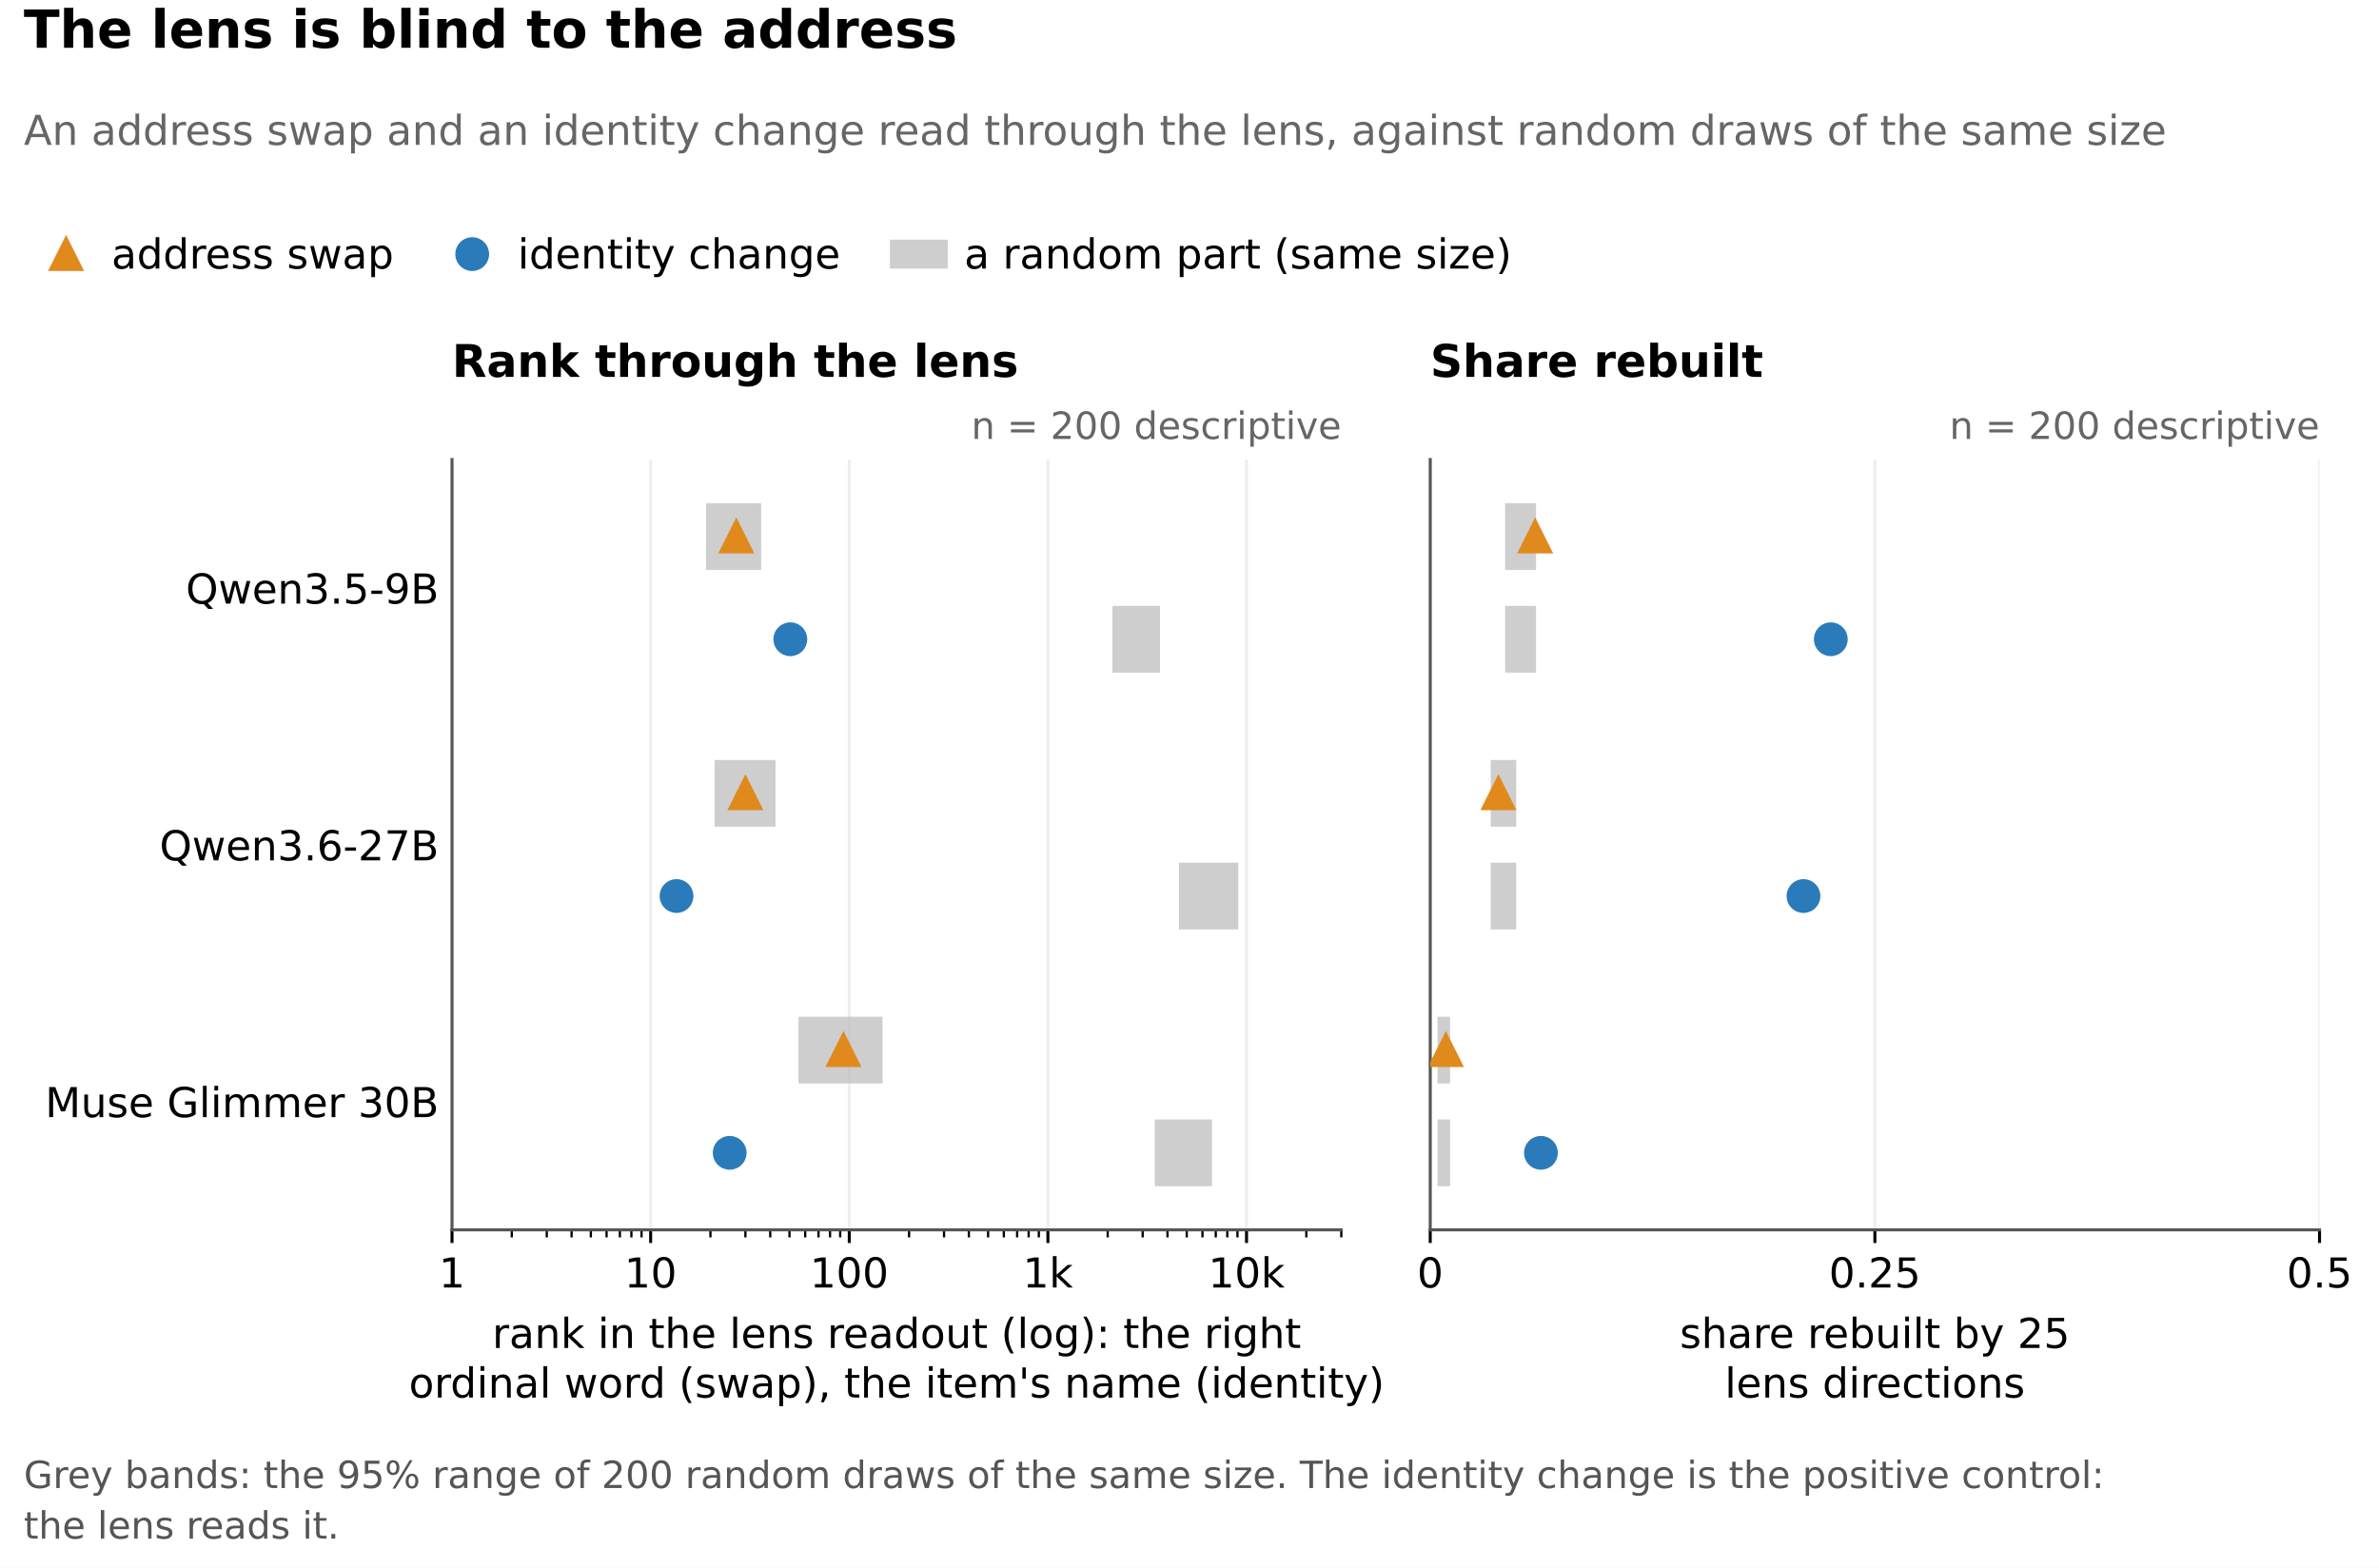
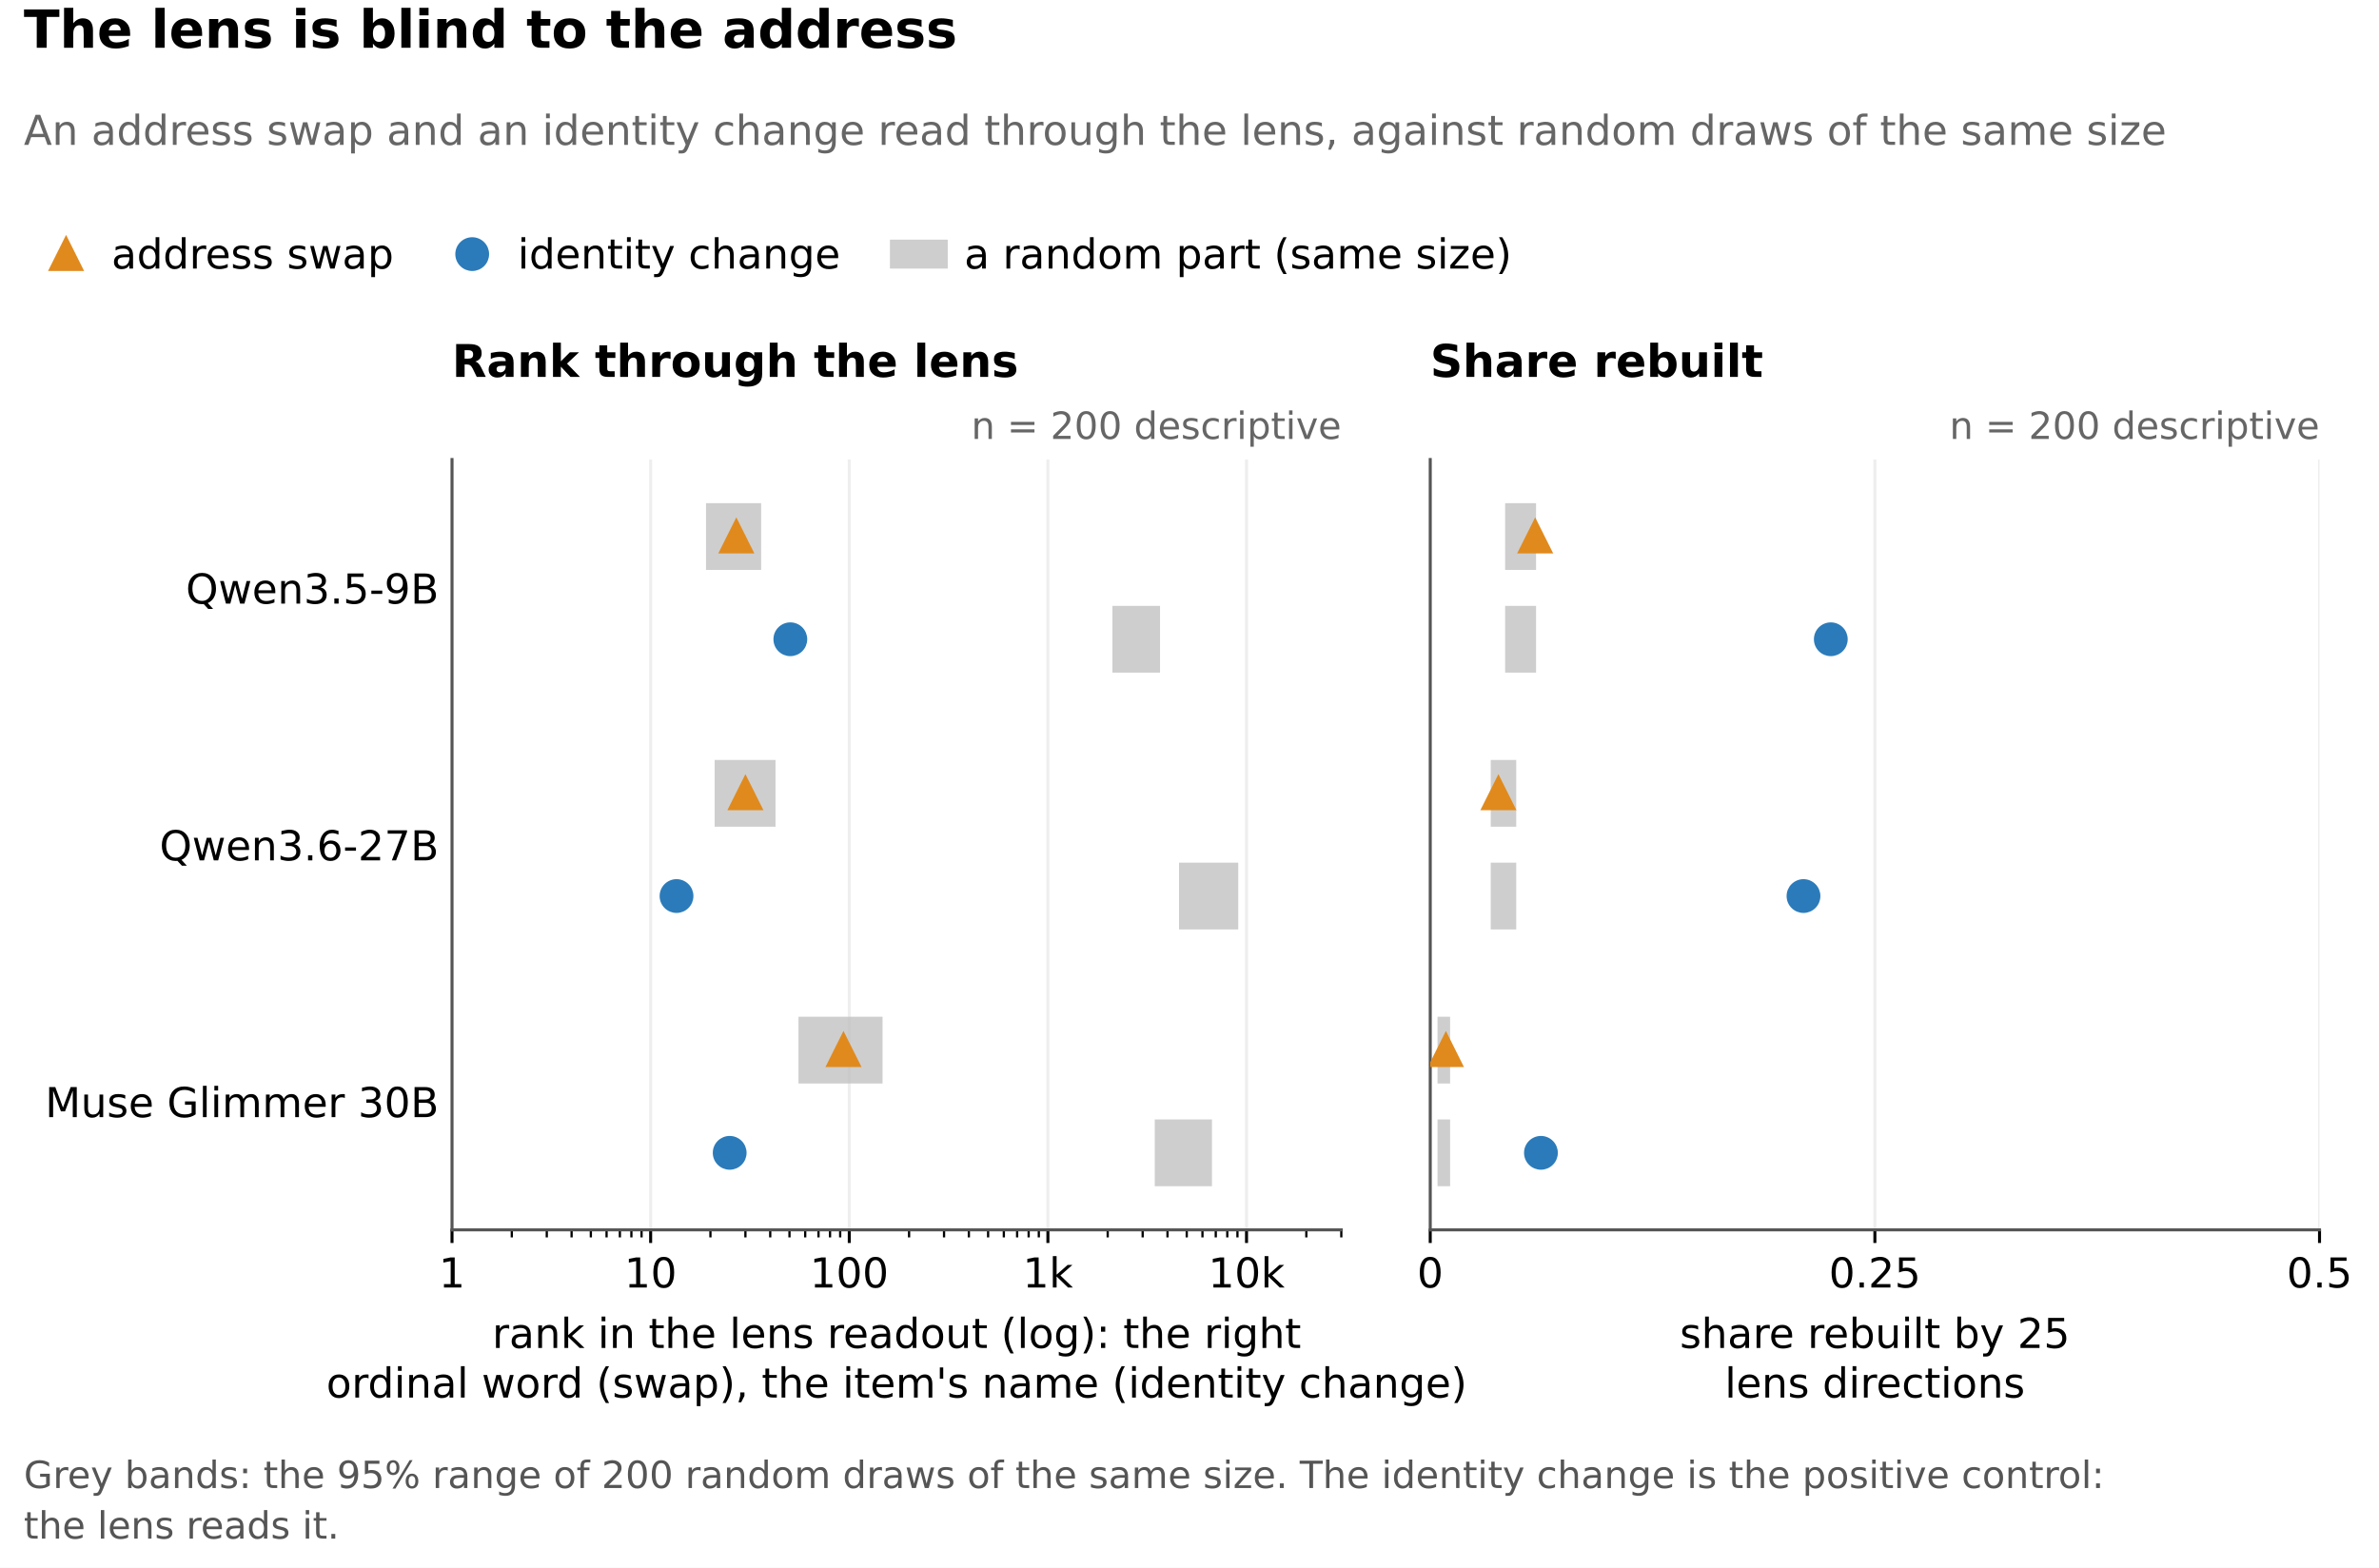
<svg xmlns="http://www.w3.org/2000/svg" xmlns:xlink="http://www.w3.org/1999/xlink" width="633.6pt" height="417.6pt" viewBox="0 0 633.6 417.6" version="1.1">
  <defs>
    <style type="text/css">*{stroke-linejoin: round; stroke-linecap: butt}</style>
  </defs>
  <g id="figure_1">
    <g id="patch_1">
      <path d="M 0 417.6  L 633.6 417.6  L 633.6 0  L 0 0  z " style="fill: #ffffff" />
    </g>
    <g id="axes_1">
      <g id="patch_2">
        <path d="M 120.384 327.6  L 357.23 327.6  L 357.23 122.4  L 120.384 122.4  z " style="fill: #ffffff" />
      </g>
      <g id="matplotlib.axis_1">
        <g id="xtick_1">
          <g id="line2d_1">
-             <path d="M 120.384 327.6  L 120.384 122.4  " clip-path="url(#pb86b2948c5)" style="fill: none; stroke: #eeeeee; stroke-width: 0.8; stroke-linecap: square" />
+             <path d="M 120.384 327.6  L 120.384 122.4  " clip-path="url(#p6c5933576e)" style="fill: none; stroke: #eeeeee; stroke-width: 0.8; stroke-linecap: square" />
          </g>
          <g id="line2d_2">
            <defs>
-               <path id="m2e59d666f7" d="M 0 0  L 0 3.5  " style="stroke: #000000; stroke-width: 0.8" />
+               <path id="m9b7b1220a6" d="M 0 0  L 0 3.5  " style="stroke: #000000; stroke-width: 0.8" />
            </defs>
            <g>
-               <use xlink:href="#m2e59d666f7" x="120.384" y="327.6" style="stroke: #000000; stroke-width: 0.8" />
+               <use xlink:href="#m9b7b1220a6" x="120.384" y="327.6" style="stroke: #000000; stroke-width: 0.8" />
            </g>
          </g>
          <g id="text_1">
            <text style="font-size: 11px; font-family: 'DejaVu Sans'; text-anchor: middle" x="120.384" y="342.957" transform="rotate(-0 120.384 342.9574)">1</text>
          </g>
        </g>
        <g id="xtick_2">
          <g id="line2d_3">
-             <path d="M 173.285 327.6  L 173.285 122.4  " clip-path="url(#pb86b2948c5)" style="fill: none; stroke: #eeeeee; stroke-width: 0.8; stroke-linecap: square" />
+             <path d="M 173.285 327.6  L 173.285 122.4  " clip-path="url(#p6c5933576e)" style="fill: none; stroke: #eeeeee; stroke-width: 0.8; stroke-linecap: square" />
          </g>
          <g id="line2d_4">
            <g>
-               <use xlink:href="#m2e59d666f7" x="173.285" y="327.6" style="stroke: #000000; stroke-width: 0.8" />
+               <use xlink:href="#m9b7b1220a6" x="173.285" y="327.6" style="stroke: #000000; stroke-width: 0.8" />
            </g>
          </g>
          <g id="text_2">
            <text style="font-size: 11px; font-family: 'DejaVu Sans'; text-anchor: middle" x="173.285" y="342.957" transform="rotate(-0 173.2853 342.9574)">10</text>
          </g>
        </g>
        <g id="xtick_3">
          <g id="line2d_5">
-             <path d="M 226.187 327.6  L 226.187 122.4  " clip-path="url(#pb86b2948c5)" style="fill: none; stroke: #eeeeee; stroke-width: 0.8; stroke-linecap: square" />
+             <path d="M 226.187 327.6  L 226.187 122.4  " clip-path="url(#p6c5933576e)" style="fill: none; stroke: #eeeeee; stroke-width: 0.8; stroke-linecap: square" />
          </g>
          <g id="line2d_6">
            <g>
-               <use xlink:href="#m2e59d666f7" x="226.187" y="327.6" style="stroke: #000000; stroke-width: 0.8" />
+               <use xlink:href="#m9b7b1220a6" x="226.187" y="327.6" style="stroke: #000000; stroke-width: 0.8" />
            </g>
          </g>
          <g id="text_3">
            <text style="font-size: 11px; font-family: 'DejaVu Sans'; text-anchor: middle" x="226.187" y="342.957" transform="rotate(-0 226.1867 342.9574)">100</text>
          </g>
        </g>
        <g id="xtick_4">
          <g id="line2d_7">
-             <path d="M 279.088 327.6  L 279.088 122.4  " clip-path="url(#pb86b2948c5)" style="fill: none; stroke: #eeeeee; stroke-width: 0.8; stroke-linecap: square" />
+             <path d="M 279.088 327.6  L 279.088 122.4  " clip-path="url(#p6c5933576e)" style="fill: none; stroke: #eeeeee; stroke-width: 0.8; stroke-linecap: square" />
          </g>
          <g id="line2d_8">
            <g>
-               <use xlink:href="#m2e59d666f7" x="279.088" y="327.6" style="stroke: #000000; stroke-width: 0.8" />
+               <use xlink:href="#m9b7b1220a6" x="279.088" y="327.6" style="stroke: #000000; stroke-width: 0.8" />
            </g>
          </g>
          <g id="text_4">
            <text style="font-size: 11px; font-family: 'DejaVu Sans'; text-anchor: middle" x="279.088" y="342.958" transform="rotate(-0 279.088 342.9583)">1k</text>
          </g>
        </g>
        <g id="xtick_5">
          <g id="line2d_9">
-             <path d="M 331.989 327.6  L 331.989 122.4  " clip-path="url(#pb86b2948c5)" style="fill: none; stroke: #eeeeee; stroke-width: 0.8; stroke-linecap: square" />
+             <path d="M 331.989 327.6  L 331.989 122.4  " clip-path="url(#p6c5933576e)" style="fill: none; stroke: #eeeeee; stroke-width: 0.8; stroke-linecap: square" />
          </g>
          <g id="line2d_10">
            <g>
-               <use xlink:href="#m2e59d666f7" x="331.989" y="327.6" style="stroke: #000000; stroke-width: 0.8" />
+               <use xlink:href="#m9b7b1220a6" x="331.989" y="327.6" style="stroke: #000000; stroke-width: 0.8" />
            </g>
          </g>
          <g id="text_5">
            <text style="font-size: 11px; font-family: 'DejaVu Sans'; text-anchor: middle" x="331.989" y="342.958" transform="rotate(-0 331.9894 342.9583)">10k</text>
          </g>
        </g>
        <g id="xtick_6">
          <g id="line2d_11">
            <defs>
-               <path id="mc3f5e64829" d="M 0 0  L 0 2  " style="stroke: #000000; stroke-width: 0.6" />
+               <path id="m6b293f0a43" d="M 0 0  L 0 2  " style="stroke: #000000; stroke-width: 0.6" />
            </defs>
            <g>
-               <use xlink:href="#mc3f5e64829" x="136.309" y="327.6" style="stroke: #000000; stroke-width: 0.6" />
+               <use xlink:href="#m6b293f0a43" x="136.309" y="327.6" style="stroke: #000000; stroke-width: 0.6" />
            </g>
          </g>
        </g>
        <g id="xtick_7">
          <g id="line2d_12">
            <g>
-               <use xlink:href="#mc3f5e64829" x="145.624" y="327.6" style="stroke: #000000; stroke-width: 0.6" />
+               <use xlink:href="#m6b293f0a43" x="145.624" y="327.6" style="stroke: #000000; stroke-width: 0.6" />
            </g>
          </g>
        </g>
        <g id="xtick_8">
          <g id="line2d_13">
            <g>
-               <use xlink:href="#mc3f5e64829" x="152.234" y="327.6" style="stroke: #000000; stroke-width: 0.6" />
+               <use xlink:href="#m6b293f0a43" x="152.234" y="327.6" style="stroke: #000000; stroke-width: 0.6" />
            </g>
          </g>
        </g>
        <g id="xtick_9">
          <g id="line2d_14">
            <g>
-               <use xlink:href="#mc3f5e64829" x="157.36" y="327.6" style="stroke: #000000; stroke-width: 0.6" />
+               <use xlink:href="#m6b293f0a43" x="157.36" y="327.6" style="stroke: #000000; stroke-width: 0.6" />
            </g>
          </g>
        </g>
        <g id="xtick_10">
          <g id="line2d_15">
            <g>
-               <use xlink:href="#mc3f5e64829" x="161.549" y="327.6" style="stroke: #000000; stroke-width: 0.6" />
+               <use xlink:href="#m6b293f0a43" x="161.549" y="327.6" style="stroke: #000000; stroke-width: 0.6" />
            </g>
          </g>
        </g>
        <g id="xtick_11">
          <g id="line2d_16">
            <g>
-               <use xlink:href="#mc3f5e64829" x="165.091" y="327.6" style="stroke: #000000; stroke-width: 0.6" />
+               <use xlink:href="#m6b293f0a43" x="165.091" y="327.6" style="stroke: #000000; stroke-width: 0.6" />
            </g>
          </g>
        </g>
        <g id="xtick_12">
          <g id="line2d_17">
            <g>
-               <use xlink:href="#mc3f5e64829" x="168.159" y="327.6" style="stroke: #000000; stroke-width: 0.6" />
+               <use xlink:href="#m6b293f0a43" x="168.159" y="327.6" style="stroke: #000000; stroke-width: 0.6" />
            </g>
          </g>
        </g>
        <g id="xtick_13">
          <g id="line2d_18">
            <g>
-               <use xlink:href="#mc3f5e64829" x="170.865" y="327.6" style="stroke: #000000; stroke-width: 0.6" />
+               <use xlink:href="#m6b293f0a43" x="170.865" y="327.6" style="stroke: #000000; stroke-width: 0.6" />
            </g>
          </g>
        </g>
        <g id="xtick_14">
          <g id="line2d_19">
            <g>
-               <use xlink:href="#mc3f5e64829" x="189.21" y="327.6" style="stroke: #000000; stroke-width: 0.6" />
+               <use xlink:href="#m6b293f0a43" x="189.21" y="327.6" style="stroke: #000000; stroke-width: 0.6" />
            </g>
          </g>
        </g>
        <g id="xtick_15">
          <g id="line2d_20">
            <g>
-               <use xlink:href="#mc3f5e64829" x="198.526" y="327.6" style="stroke: #000000; stroke-width: 0.6" />
+               <use xlink:href="#m6b293f0a43" x="198.526" y="327.6" style="stroke: #000000; stroke-width: 0.6" />
            </g>
          </g>
        </g>
        <g id="xtick_16">
          <g id="line2d_21">
            <g>
-               <use xlink:href="#mc3f5e64829" x="205.135" y="327.6" style="stroke: #000000; stroke-width: 0.6" />
+               <use xlink:href="#m6b293f0a43" x="205.135" y="327.6" style="stroke: #000000; stroke-width: 0.6" />
            </g>
          </g>
        </g>
        <g id="xtick_17">
          <g id="line2d_22">
            <g>
-               <use xlink:href="#mc3f5e64829" x="210.262" y="327.6" style="stroke: #000000; stroke-width: 0.6" />
+               <use xlink:href="#m6b293f0a43" x="210.262" y="327.6" style="stroke: #000000; stroke-width: 0.6" />
            </g>
          </g>
        </g>
        <g id="xtick_18">
          <g id="line2d_23">
            <g>
-               <use xlink:href="#mc3f5e64829" x="214.451" y="327.6" style="stroke: #000000; stroke-width: 0.6" />
+               <use xlink:href="#m6b293f0a43" x="214.451" y="327.6" style="stroke: #000000; stroke-width: 0.6" />
            </g>
          </g>
        </g>
        <g id="xtick_19">
          <g id="line2d_24">
            <g>
-               <use xlink:href="#mc3f5e64829" x="217.992" y="327.6" style="stroke: #000000; stroke-width: 0.6" />
+               <use xlink:href="#m6b293f0a43" x="217.992" y="327.6" style="stroke: #000000; stroke-width: 0.6" />
            </g>
          </g>
        </g>
        <g id="xtick_20">
          <g id="line2d_25">
            <g>
-               <use xlink:href="#mc3f5e64829" x="221.06" y="327.6" style="stroke: #000000; stroke-width: 0.6" />
+               <use xlink:href="#m6b293f0a43" x="221.06" y="327.6" style="stroke: #000000; stroke-width: 0.6" />
            </g>
          </g>
        </g>
        <g id="xtick_21">
          <g id="line2d_26">
            <g>
-               <use xlink:href="#mc3f5e64829" x="223.766" y="327.6" style="stroke: #000000; stroke-width: 0.6" />
+               <use xlink:href="#m6b293f0a43" x="223.766" y="327.6" style="stroke: #000000; stroke-width: 0.6" />
            </g>
          </g>
        </g>
        <g id="xtick_22">
          <g id="line2d_27">
            <g>
-               <use xlink:href="#mc3f5e64829" x="242.112" y="327.6" style="stroke: #000000; stroke-width: 0.6" />
+               <use xlink:href="#m6b293f0a43" x="242.112" y="327.6" style="stroke: #000000; stroke-width: 0.6" />
            </g>
          </g>
        </g>
        <g id="xtick_23">
          <g id="line2d_28">
            <g>
-               <use xlink:href="#mc3f5e64829" x="251.427" y="327.6" style="stroke: #000000; stroke-width: 0.6" />
+               <use xlink:href="#m6b293f0a43" x="251.427" y="327.6" style="stroke: #000000; stroke-width: 0.6" />
            </g>
          </g>
        </g>
        <g id="xtick_24">
          <g id="line2d_29">
            <g>
-               <use xlink:href="#mc3f5e64829" x="258.036" y="327.6" style="stroke: #000000; stroke-width: 0.6" />
+               <use xlink:href="#m6b293f0a43" x="258.036" y="327.6" style="stroke: #000000; stroke-width: 0.6" />
            </g>
          </g>
        </g>
        <g id="xtick_25">
          <g id="line2d_30">
            <g>
-               <use xlink:href="#mc3f5e64829" x="263.163" y="327.6" style="stroke: #000000; stroke-width: 0.6" />
+               <use xlink:href="#m6b293f0a43" x="263.163" y="327.6" style="stroke: #000000; stroke-width: 0.6" />
            </g>
          </g>
        </g>
        <g id="xtick_26">
          <g id="line2d_31">
            <g>
-               <use xlink:href="#mc3f5e64829" x="267.352" y="327.6" style="stroke: #000000; stroke-width: 0.6" />
+               <use xlink:href="#m6b293f0a43" x="267.352" y="327.6" style="stroke: #000000; stroke-width: 0.6" />
            </g>
          </g>
        </g>
        <g id="xtick_27">
          <g id="line2d_32">
            <g>
-               <use xlink:href="#mc3f5e64829" x="270.893" y="327.6" style="stroke: #000000; stroke-width: 0.6" />
+               <use xlink:href="#m6b293f0a43" x="270.893" y="327.6" style="stroke: #000000; stroke-width: 0.6" />
            </g>
          </g>
        </g>
        <g id="xtick_28">
          <g id="line2d_33">
            <g>
-               <use xlink:href="#mc3f5e64829" x="273.961" y="327.6" style="stroke: #000000; stroke-width: 0.6" />
+               <use xlink:href="#m6b293f0a43" x="273.961" y="327.6" style="stroke: #000000; stroke-width: 0.6" />
            </g>
          </g>
        </g>
        <g id="xtick_29">
          <g id="line2d_34">
            <g>
-               <use xlink:href="#mc3f5e64829" x="276.667" y="327.6" style="stroke: #000000; stroke-width: 0.6" />
+               <use xlink:href="#m6b293f0a43" x="276.667" y="327.6" style="stroke: #000000; stroke-width: 0.6" />
            </g>
          </g>
        </g>
        <g id="xtick_30">
          <g id="line2d_35">
            <g>
-               <use xlink:href="#mc3f5e64829" x="295.013" y="327.6" style="stroke: #000000; stroke-width: 0.6" />
+               <use xlink:href="#m6b293f0a43" x="295.013" y="327.6" style="stroke: #000000; stroke-width: 0.6" />
            </g>
          </g>
        </g>
        <g id="xtick_31">
          <g id="line2d_36">
            <g>
-               <use xlink:href="#mc3f5e64829" x="304.328" y="327.6" style="stroke: #000000; stroke-width: 0.6" />
+               <use xlink:href="#m6b293f0a43" x="304.328" y="327.6" style="stroke: #000000; stroke-width: 0.6" />
            </g>
          </g>
        </g>
        <g id="xtick_32">
          <g id="line2d_37">
            <g>
-               <use xlink:href="#mc3f5e64829" x="310.938" y="327.6" style="stroke: #000000; stroke-width: 0.6" />
+               <use xlink:href="#m6b293f0a43" x="310.938" y="327.6" style="stroke: #000000; stroke-width: 0.6" />
            </g>
          </g>
        </g>
        <g id="xtick_33">
          <g id="line2d_38">
            <g>
-               <use xlink:href="#mc3f5e64829" x="316.064" y="327.6" style="stroke: #000000; stroke-width: 0.6" />
+               <use xlink:href="#m6b293f0a43" x="316.064" y="327.6" style="stroke: #000000; stroke-width: 0.6" />
            </g>
          </g>
        </g>
        <g id="xtick_34">
          <g id="line2d_39">
            <g>
-               <use xlink:href="#mc3f5e64829" x="320.253" y="327.6" style="stroke: #000000; stroke-width: 0.6" />
+               <use xlink:href="#m6b293f0a43" x="320.253" y="327.6" style="stroke: #000000; stroke-width: 0.6" />
            </g>
          </g>
        </g>
        <g id="xtick_35">
          <g id="line2d_40">
            <g>
-               <use xlink:href="#mc3f5e64829" x="323.795" y="327.6" style="stroke: #000000; stroke-width: 0.6" />
+               <use xlink:href="#m6b293f0a43" x="323.795" y="327.6" style="stroke: #000000; stroke-width: 0.6" />
            </g>
          </g>
        </g>
        <g id="xtick_36">
          <g id="line2d_41">
            <g>
-               <use xlink:href="#mc3f5e64829" x="326.863" y="327.6" style="stroke: #000000; stroke-width: 0.6" />
+               <use xlink:href="#m6b293f0a43" x="326.863" y="327.6" style="stroke: #000000; stroke-width: 0.6" />
            </g>
          </g>
        </g>
        <g id="xtick_37">
          <g id="line2d_42">
            <g>
-               <use xlink:href="#mc3f5e64829" x="329.569" y="327.6" style="stroke: #000000; stroke-width: 0.6" />
+               <use xlink:href="#m6b293f0a43" x="329.569" y="327.6" style="stroke: #000000; stroke-width: 0.6" />
            </g>
          </g>
        </g>
        <g id="xtick_38">
          <g id="line2d_43">
            <g>
-               <use xlink:href="#mc3f5e64829" x="347.914" y="327.6" style="stroke: #000000; stroke-width: 0.6" />
+               <use xlink:href="#m6b293f0a43" x="347.914" y="327.6" style="stroke: #000000; stroke-width: 0.6" />
            </g>
          </g>
        </g>
        <g id="xtick_39">
          <g id="line2d_44">
            <g>
-               <use xlink:href="#mc3f5e64829" x="357.23" y="327.6" style="stroke: #000000; stroke-width: 0.6" />
+               <use xlink:href="#m6b293f0a43" x="357.23" y="327.6" style="stroke: #000000; stroke-width: 0.6" />
            </g>
          </g>
        </g>
        <g id="text_6">
          <text style="font-size: 11px; font-family: 'DejaVu Sans'" transform="translate(131.0954 359.0602)">rank in the lens readout (log): the right</text>
-           <text style="font-size: 11px; font-family: 'DejaVu Sans'" transform="translate(108.8977 372.2632)">ordinal word (swap), the item's name (identity)</text>
+           <text style="font-size: 11px; font-family: 'DejaVu Sans'" transform="translate(86.90803 372.2632)">ordinal word (swap), the item's name (identity change)</text>
        </g>
      </g>
      <g id="matplotlib.axis_2">
        <g id="ytick_1">
          <g id="line2d_45" />
          <g id="text_7">
            <text style="font-size: 11px; font-family: 'DejaVu Sans'; text-anchor: end" x="116.884" y="160.779" transform="rotate(-0 116.884 160.7787)">Qwen3.5-9B</text>
          </g>
        </g>
        <g id="ytick_2">
          <g id="line2d_46" />
          <g id="text_8">
            <text style="font-size: 11px; font-family: 'DejaVu Sans'; text-anchor: end" x="116.884" y="229.179" transform="rotate(-0 116.884 229.1787)">Qwen3.6-27B</text>
          </g>
        </g>
        <g id="ytick_3">
          <g id="line2d_47" />
          <g id="text_9">
            <text style="font-size: 11px; font-family: 'DejaVu Sans'; text-anchor: end" x="116.884" y="297.579" transform="rotate(-0 116.884 297.5791)">Muse Glimmer 30B</text>
          </g>
        </g>
      </g>
      <g id="FillBetweenPolyCollection_1">
        <defs>
-           <path id="m0a0c65e416" d="M 188.032 -283.572  L 188.032 -265.788  L 202.714 -265.788  L 202.714 -283.572  L 202.714 -283.572  L 188.032 -283.572  z " />
-         </defs>
-         <g clip-path="url(#pb86b2948c5)">
-           <use xlink:href="#m0a0c65e416" x="0" y="417.6" style="fill: #bdbdbd; fill-opacity: 0.75" />
+           <path id="mb78668c05f" d="M 188.032 -283.572  L 188.032 -265.788  L 202.714 -265.788  L 202.714 -283.572  L 202.714 -283.572  L 188.032 -283.572  z " />
+         </defs>
+         <g clip-path="url(#p6c5933576e)">
+           <use xlink:href="#mb78668c05f" x="0" y="417.6" style="fill: #bdbdbd; fill-opacity: 0.75" />
        </g>
      </g>
      <g id="FillBetweenPolyCollection_2">
        <defs>
-           <path id="m1ce67472e5" d="M 296.269 -256.212  L 296.269 -238.428  L 308.951 -238.428  L 308.951 -256.212  L 308.951 -256.212  L 296.269 -256.212  z " />
-         </defs>
-         <g clip-path="url(#pb86b2948c5)">
-           <use xlink:href="#m1ce67472e5" x="0" y="417.6" style="fill: #bdbdbd; fill-opacity: 0.75" />
+           <path id="m59881a6ed0" d="M 296.269 -256.212  L 296.269 -238.428  L 308.951 -238.428  L 308.951 -256.212  L 308.951 -256.212  L 296.269 -256.212  z " />
+         </defs>
+         <g clip-path="url(#p6c5933576e)">
+           <use xlink:href="#m59881a6ed0" x="0" y="417.6" style="fill: #bdbdbd; fill-opacity: 0.75" />
        </g>
      </g>
      <g id="FillBetweenPolyCollection_3">
        <defs>
-           <path id="mbdb6eeaa80" d="M 190.331 -215.172  L 190.331 -197.388  L 206.541 -197.388  L 206.541 -215.172  L 206.541 -215.172  L 190.331 -215.172  z " />
-         </defs>
-         <g clip-path="url(#pb86b2948c5)">
-           <use xlink:href="#mbdb6eeaa80" x="0" y="417.6" style="fill: #bdbdbd; fill-opacity: 0.75" />
+           <path id="m262939d966" d="M 190.331 -215.172  L 190.331 -197.388  L 206.541 -197.388  L 206.541 -215.172  L 206.541 -215.172  L 190.331 -215.172  z " />
+         </defs>
+         <g clip-path="url(#p6c5933576e)">
+           <use xlink:href="#m262939d966" x="0" y="417.6" style="fill: #bdbdbd; fill-opacity: 0.75" />
        </g>
      </g>
      <g id="FillBetweenPolyCollection_4">
        <defs>
-           <path id="m60438f90fc" d="M 314.015 -187.812  L 314.015 -170.028  L 329.782 -170.028  L 329.782 -187.812  L 329.782 -187.812  L 314.015 -187.812  z " />
-         </defs>
-         <g clip-path="url(#pb86b2948c5)">
-           <use xlink:href="#m60438f90fc" x="0" y="417.6" style="fill: #bdbdbd; fill-opacity: 0.75" />
+           <path id="ma0340af435" d="M 314.015 -187.812  L 314.015 -170.028  L 329.782 -170.028  L 329.782 -187.812  L 329.782 -187.812  L 314.015 -187.812  z " />
+         </defs>
+         <g clip-path="url(#p6c5933576e)">
+           <use xlink:href="#ma0340af435" x="0" y="417.6" style="fill: #bdbdbd; fill-opacity: 0.75" />
        </g>
      </g>
      <g id="FillBetweenPolyCollection_5">
        <defs>
-           <path id="m869c6a4c68" d="M 212.659 -146.772  L 212.659 -128.988  L 235.05 -128.988  L 235.05 -146.772  L 235.05 -146.772  L 212.659 -146.772  z " />
-         </defs>
-         <g clip-path="url(#pb86b2948c5)">
-           <use xlink:href="#m869c6a4c68" x="0" y="417.6" style="fill: #bdbdbd; fill-opacity: 0.75" />
+           <path id="mb14de19937" d="M 212.659 -146.772  L 212.659 -128.988  L 235.05 -128.988  L 235.05 -146.772  L 235.05 -146.772  L 212.659 -146.772  z " />
+         </defs>
+         <g clip-path="url(#p6c5933576e)">
+           <use xlink:href="#mb14de19937" x="0" y="417.6" style="fill: #bdbdbd; fill-opacity: 0.75" />
        </g>
      </g>
      <g id="FillBetweenPolyCollection_6">
        <defs>
-           <path id="m77b7b2ad09" d="M 307.545 -119.412  L 307.545 -101.628  L 322.783 -101.628  L 322.783 -119.412  L 322.783 -119.412  L 307.545 -119.412  z " />
-         </defs>
-         <g clip-path="url(#pb86b2948c5)">
-           <use xlink:href="#m77b7b2ad09" x="0" y="417.6" style="fill: #bdbdbd; fill-opacity: 0.75" />
+           <path id="m5d98dbb86c" d="M 307.545 -119.412  L 307.545 -101.628  L 322.783 -101.628  L 322.783 -119.412  L 322.783 -119.412  L 307.545 -119.412  z " />
+         </defs>
+         <g clip-path="url(#p6c5933576e)">
+           <use xlink:href="#m5d98dbb86c" x="0" y="417.6" style="fill: #bdbdbd; fill-opacity: 0.75" />
        </g>
      </g>
      <g id="patch_3">
        <path d="M 120.384 327.6  L 120.384 122.4  " style="fill: none; stroke: #555555; stroke-width: 0.8; stroke-linejoin: miter; stroke-linecap: square" />
      </g>
      <g id="patch_4">
        <path d="M 120.384 327.6  L 357.23 327.6  " style="fill: none; stroke: #555555; stroke-width: 0.8; stroke-linejoin: miter; stroke-linecap: square" />
      </g>
      <g id="line2d_48">
        <defs>
-           <path id="mf191179b4d" d="M 0 -4  L -4 4  L 4 4  z " style="stroke: #e08a1e; stroke-linejoin: miter" />
-         </defs>
-         <g clip-path="url(#pb86b2948c5)">
-           <use xlink:href="#mf191179b4d" x="196.105" y="142.92" style="fill: #e08a1e; stroke: #e08a1e; stroke-linejoin: miter" />
+           <path id="m7e16cdd18c" d="M 0 -4  L -4 4  L 4 4  z " style="stroke: #e08a1e; stroke-linejoin: miter" />
+         </defs>
+         <g clip-path="url(#p6c5933576e)">
+           <use xlink:href="#m7e16cdd18c" x="196.105" y="142.92" style="fill: #e08a1e; stroke: #e08a1e; stroke-linejoin: miter" />
        </g>
      </g>
      <g id="line2d_49">
        <defs>
-           <path id="m0222ea9aff" d="M 0 4  C 1.061 4 2.078 3.579 2.828 2.828  C 3.579 2.078 4 1.061 4 0  C 4 -1.061 3.579 -2.078 2.828 -2.828  C 2.078 -3.579 1.061 -4 0 -4  C -1.061 -4 -2.078 -3.579 -2.828 -2.828  C -3.579 -2.078 -4 -1.061 -4 0  C -4 1.061 -3.579 2.078 -2.828 2.828  C -2.078 3.579 -1.061 4 0 4  z " style="stroke: #2b7bba" />
-         </defs>
-         <g clip-path="url(#pb86b2948c5)">
-           <use xlink:href="#m0222ea9aff" x="210.49" y="170.28" style="fill: #2b7bba; stroke: #2b7bba" />
+           <path id="m1643814ec4" d="M 0 4  C 1.061 4 2.078 3.579 2.828 2.828  C 3.579 2.078 4 1.061 4 0  C 4 -1.061 3.579 -2.078 2.828 -2.828  C 2.078 -3.579 1.061 -4 0 -4  C -1.061 -4 -2.078 -3.579 -2.828 -2.828  C -3.579 -2.078 -4 -1.061 -4 0  C -4 1.061 -3.579 2.078 -2.828 2.828  C -2.078 3.579 -1.061 4 0 4  z " style="stroke: #2b7bba" />
+         </defs>
+         <g clip-path="url(#p6c5933576e)">
+           <use xlink:href="#m1643814ec4" x="210.49" y="170.28" style="fill: #2b7bba; stroke: #2b7bba" />
        </g>
      </g>
      <g id="line2d_50">
-         <g clip-path="url(#pb86b2948c5)">
-           <use xlink:href="#mf191179b4d" x="198.526" y="211.32" style="fill: #e08a1e; stroke: #e08a1e; stroke-linejoin: miter" />
+         <g clip-path="url(#p6c5933576e)">
+           <use xlink:href="#m7e16cdd18c" x="198.526" y="211.32" style="fill: #e08a1e; stroke: #e08a1e; stroke-linejoin: miter" />
        </g>
      </g>
      <g id="line2d_51">
-         <g clip-path="url(#pb86b2948c5)">
-           <use xlink:href="#m0222ea9aff" x="180.18" y="238.68" style="fill: #2b7bba; stroke: #2b7bba" />
+         <g clip-path="url(#p6c5933576e)">
+           <use xlink:href="#m1643814ec4" x="180.18" y="238.68" style="fill: #2b7bba; stroke: #2b7bba" />
        </g>
      </g>
      <g id="line2d_52">
-         <g clip-path="url(#pb86b2948c5)">
-           <use xlink:href="#mf191179b4d" x="224.643" y="279.72" style="fill: #e08a1e; stroke: #e08a1e; stroke-linejoin: miter" />
+         <g clip-path="url(#p6c5933576e)">
+           <use xlink:href="#m7e16cdd18c" x="224.643" y="279.72" style="fill: #e08a1e; stroke: #e08a1e; stroke-linejoin: miter" />
        </g>
      </g>
      <g id="line2d_53">
-         <g clip-path="url(#pb86b2948c5)">
-           <use xlink:href="#m0222ea9aff" x="194.337" y="307.08" style="fill: #2b7bba; stroke: #2b7bba" />
+         <g clip-path="url(#p6c5933576e)">
+           <use xlink:href="#m1643814ec4" x="194.337" y="307.08" style="fill: #2b7bba; stroke: #2b7bba" />
        </g>
      </g>
      <g id="text_10">
        <text style="font-weight: 700; font-size: 12px; font-family: 'DejaVu Sans'; text-anchor: start" x="120.384" y="100.4" transform="rotate(-0 120.384 100.4)">Rank through the lens</text>
      </g>
      <g id="text_11">
        <text style="font-size: 10px; font-family: 'DejaVu Sans'; text-anchor: end; fill: #666666" x="357.23" y="116.92" transform="rotate(-0 357.2297 116.9197)">n = 200  descriptive</text>
      </g>
    </g>
    <g id="axes_2">
      <g id="patch_5">
        <path d="M 380.914 327.6  L 617.76 327.6  L 617.76 122.4  L 380.914 122.4  z " style="fill: #ffffff" />
      </g>
      <g id="matplotlib.axis_3">
        <g id="xtick_40">
          <g id="line2d_54">
-             <path d="M 380.914 327.6  L 380.914 122.4  " clip-path="url(#p34dabce7fa)" style="fill: none; stroke: #eeeeee; stroke-width: 0.8; stroke-linecap: square" />
+             <path d="M 380.914 327.6  L 380.914 122.4  " clip-path="url(#p9ba136074b)" style="fill: none; stroke: #eeeeee; stroke-width: 0.8; stroke-linecap: square" />
          </g>
          <g id="line2d_55">
            <g>
-               <use xlink:href="#m2e59d666f7" x="380.914" y="327.6" style="stroke: #000000; stroke-width: 0.8" />
+               <use xlink:href="#m9b7b1220a6" x="380.914" y="327.6" style="stroke: #000000; stroke-width: 0.8" />
            </g>
          </g>
          <g id="text_12">
            <text style="font-size: 11px; font-family: 'DejaVu Sans'; text-anchor: middle" x="380.914" y="342.957" transform="rotate(-0 380.9143 342.9574)">0</text>
          </g>
        </g>
        <g id="xtick_41">
          <g id="line2d_56">
-             <path d="M 499.337 327.6  L 499.337 122.4  " clip-path="url(#p34dabce7fa)" style="fill: none; stroke: #eeeeee; stroke-width: 0.8; stroke-linecap: square" />
+             <path d="M 499.337 327.6  L 499.337 122.4  " clip-path="url(#p9ba136074b)" style="fill: none; stroke: #eeeeee; stroke-width: 0.8; stroke-linecap: square" />
          </g>
          <g id="line2d_57">
            <g>
-               <use xlink:href="#m2e59d666f7" x="499.337" y="327.6" style="stroke: #000000; stroke-width: 0.8" />
+               <use xlink:href="#m9b7b1220a6" x="499.337" y="327.6" style="stroke: #000000; stroke-width: 0.8" />
            </g>
          </g>
          <g id="text_13">
            <text style="font-size: 11px; font-family: 'DejaVu Sans'; text-anchor: middle" x="499.337" y="342.957" transform="rotate(-0 499.3371 342.9574)">0.25</text>
          </g>
        </g>
        <g id="xtick_42">
          <g id="line2d_58">
-             <path d="M 617.76 327.6  L 617.76 122.4  " clip-path="url(#p34dabce7fa)" style="fill: none; stroke: #eeeeee; stroke-width: 0.8; stroke-linecap: square" />
+             <path d="M 617.76 327.6  L 617.76 122.4  " clip-path="url(#p9ba136074b)" style="fill: none; stroke: #eeeeee; stroke-width: 0.8; stroke-linecap: square" />
          </g>
          <g id="line2d_59">
            <g>
-               <use xlink:href="#m2e59d666f7" x="617.76" y="327.6" style="stroke: #000000; stroke-width: 0.8" />
+               <use xlink:href="#m9b7b1220a6" x="617.76" y="327.6" style="stroke: #000000; stroke-width: 0.8" />
            </g>
          </g>
          <g id="text_14">
            <text style="font-size: 11px; font-family: 'DejaVu Sans'; text-anchor: middle" x="617.76" y="342.957" transform="rotate(-0 617.76 342.9574)">0.5</text>
          </g>
        </g>
        <g id="text_15">
          <text style="font-size: 11px; font-family: 'DejaVu Sans'" transform="translate(447.3888 359.0594)">share rebuilt by 25</text>
          <text style="font-size: 11px; font-family: 'DejaVu Sans'" transform="translate(459.3582 372.2624)">lens directions</text>
        </g>
      </g>
      <g id="matplotlib.axis_4">
        <g id="ytick_4">
          <g id="line2d_60" />
        </g>
        <g id="ytick_5">
          <g id="line2d_61" />
        </g>
        <g id="ytick_6">
          <g id="line2d_62" />
        </g>
      </g>
      <g id="FillBetweenPolyCollection_7">
        <defs>
-           <path id="mba6e190ff2" d="M 400.864 -283.572  L 400.864 -265.788  L 409.102 -265.788  L 409.102 -283.572  L 409.102 -283.572  L 400.864 -283.572  z " />
-         </defs>
-         <g clip-path="url(#p34dabce7fa)">
-           <use xlink:href="#mba6e190ff2" x="0" y="417.6" style="fill: #bdbdbd; fill-opacity: 0.75" />
+           <path id="m462b1afb3a" d="M 400.864 -283.572  L 400.864 -265.788  L 409.102 -265.788  L 409.102 -283.572  L 409.102 -283.572  L 400.864 -283.572  z " />
+         </defs>
+         <g clip-path="url(#p9ba136074b)">
+           <use xlink:href="#m462b1afb3a" x="0" y="417.6" style="fill: #bdbdbd; fill-opacity: 0.75" />
        </g>
      </g>
      <g id="FillBetweenPolyCollection_8">
        <defs>
-           <path id="m2f7167b9bd" d="M 400.864 -256.212  L 400.864 -238.428  L 409.102 -238.428  L 409.102 -256.212  L 409.102 -256.212  L 400.864 -256.212  z " />
-         </defs>
-         <g clip-path="url(#p34dabce7fa)">
-           <use xlink:href="#m2f7167b9bd" x="0" y="417.6" style="fill: #bdbdbd; fill-opacity: 0.75" />
+           <path id="m61c2687ece" d="M 400.864 -256.212  L 400.864 -238.428  L 409.102 -238.428  L 409.102 -256.212  L 409.102 -256.212  L 400.864 -256.212  z " />
+         </defs>
+         <g clip-path="url(#p9ba136074b)">
+           <use xlink:href="#m61c2687ece" x="0" y="417.6" style="fill: #bdbdbd; fill-opacity: 0.75" />
        </g>
      </g>
      <g id="FillBetweenPolyCollection_9">
        <defs>
-           <path id="m8d5e2a9007" d="M 397.026 -215.172  L 397.026 -197.388  L 403.82 -197.388  L 403.82 -215.172  L 403.82 -215.172  L 397.026 -215.172  z " />
-         </defs>
-         <g clip-path="url(#p34dabce7fa)">
-           <use xlink:href="#m8d5e2a9007" x="0" y="417.6" style="fill: #bdbdbd; fill-opacity: 0.75" />
+           <path id="m0ef4aefbdb" d="M 397.026 -215.172  L 397.026 -197.388  L 403.82 -197.388  L 403.82 -215.172  L 403.82 -215.172  L 397.026 -215.172  z " />
+         </defs>
+         <g clip-path="url(#p9ba136074b)">
+           <use xlink:href="#m0ef4aefbdb" x="0" y="417.6" style="fill: #bdbdbd; fill-opacity: 0.75" />
        </g>
      </g>
      <g id="FillBetweenPolyCollection_10">
        <defs>
-           <path id="mf2da05aeb6" d="M 397.026 -187.812  L 397.026 -170.028  L 403.82 -170.028  L 403.82 -187.812  L 403.82 -187.812  L 397.026 -187.812  z " />
-         </defs>
-         <g clip-path="url(#p34dabce7fa)">
-           <use xlink:href="#mf2da05aeb6" x="0" y="417.6" style="fill: #bdbdbd; fill-opacity: 0.75" />
+           <path id="m70097299b0" d="M 397.026 -187.812  L 397.026 -170.028  L 403.82 -170.028  L 403.82 -187.812  L 403.82 -187.812  L 397.026 -187.812  z " />
+         </defs>
+         <g clip-path="url(#p9ba136074b)">
+           <use xlink:href="#m70097299b0" x="0" y="417.6" style="fill: #bdbdbd; fill-opacity: 0.75" />
        </g>
      </g>
      <g id="FillBetweenPolyCollection_11">
        <defs>
-           <path id="m127fedf558" d="M 382.851 -146.772  L 382.851 -128.988  L 386.213 -128.988  L 386.213 -146.772  L 386.213 -146.772  L 382.851 -146.772  z " />
-         </defs>
-         <g clip-path="url(#p34dabce7fa)">
-           <use xlink:href="#m127fedf558" x="0" y="417.6" style="fill: #bdbdbd; fill-opacity: 0.75" />
+           <path id="m46c6fc5090" d="M 382.851 -146.772  L 382.851 -128.988  L 386.213 -128.988  L 386.213 -146.772  L 386.213 -146.772  L 382.851 -146.772  z " />
+         </defs>
+         <g clip-path="url(#p9ba136074b)">
+           <use xlink:href="#m46c6fc5090" x="0" y="417.6" style="fill: #bdbdbd; fill-opacity: 0.75" />
        </g>
      </g>
      <g id="FillBetweenPolyCollection_12">
        <defs>
-           <path id="m08ec465507" d="M 382.851 -119.412  L 382.851 -101.628  L 386.213 -101.628  L 386.213 -119.412  L 386.213 -119.412  L 382.851 -119.412  z " />
-         </defs>
-         <g clip-path="url(#p34dabce7fa)">
-           <use xlink:href="#m08ec465507" x="0" y="417.6" style="fill: #bdbdbd; fill-opacity: 0.75" />
+           <path id="mf92f53f6b9" d="M 382.851 -119.412  L 382.851 -101.628  L 386.213 -101.628  L 386.213 -119.412  L 386.213 -119.412  L 382.851 -119.412  z " />
+         </defs>
+         <g clip-path="url(#p9ba136074b)">
+           <use xlink:href="#mf92f53f6b9" x="0" y="417.6" style="fill: #bdbdbd; fill-opacity: 0.75" />
        </g>
      </g>
      <g id="patch_6">
        <path d="M 380.914 327.6  L 380.914 122.4  " style="fill: none; stroke: #555555; stroke-width: 0.8; stroke-linejoin: miter; stroke-linecap: square" />
      </g>
      <g id="patch_7">
        <path d="M 380.914 327.6  L 617.76 327.6  " style="fill: none; stroke: #555555; stroke-width: 0.8; stroke-linejoin: miter; stroke-linecap: square" />
      </g>
      <g id="line2d_63">
-         <g clip-path="url(#p34dabce7fa)">
-           <use xlink:href="#mf191179b4d" x="408.863" y="142.92" style="fill: #e08a1e; stroke: #e08a1e; stroke-linejoin: miter" />
+         <g clip-path="url(#p9ba136074b)">
+           <use xlink:href="#m7e16cdd18c" x="408.863" y="142.92" style="fill: #e08a1e; stroke: #e08a1e; stroke-linejoin: miter" />
        </g>
      </g>
      <g id="line2d_64">
-         <g clip-path="url(#p34dabce7fa)">
-           <use xlink:href="#m0222ea9aff" x="487.599" y="170.28" style="fill: #2b7bba; stroke: #2b7bba" />
+         <g clip-path="url(#p9ba136074b)">
+           <use xlink:href="#m1643814ec4" x="487.599" y="170.28" style="fill: #2b7bba; stroke: #2b7bba" />
        </g>
      </g>
      <g id="line2d_65">
-         <g clip-path="url(#p34dabce7fa)">
-           <use xlink:href="#mf191179b4d" x="399.072" y="211.32" style="fill: #e08a1e; stroke: #e08a1e; stroke-linejoin: miter" />
+         <g clip-path="url(#p9ba136074b)">
+           <use xlink:href="#m7e16cdd18c" x="399.072" y="211.32" style="fill: #e08a1e; stroke: #e08a1e; stroke-linejoin: miter" />
        </g>
      </g>
      <g id="line2d_66">
-         <g clip-path="url(#p34dabce7fa)">
-           <use xlink:href="#m0222ea9aff" x="480.325" y="238.68" style="fill: #2b7bba; stroke: #2b7bba" />
+         <g clip-path="url(#p9ba136074b)">
+           <use xlink:href="#m1643814ec4" x="480.325" y="238.68" style="fill: #2b7bba; stroke: #2b7bba" />
        </g>
      </g>
      <g id="line2d_67">
-         <g clip-path="url(#p34dabce7fa)">
-           <use xlink:href="#mf191179b4d" x="385.086" y="279.72" style="fill: #e08a1e; stroke: #e08a1e; stroke-linejoin: miter" />
+         <g clip-path="url(#p9ba136074b)">
+           <use xlink:href="#m7e16cdd18c" x="385.086" y="279.72" style="fill: #e08a1e; stroke: #e08a1e; stroke-linejoin: miter" />
        </g>
      </g>
      <g id="line2d_68">
-         <g clip-path="url(#p34dabce7fa)">
-           <use xlink:href="#m0222ea9aff" x="410.399" y="307.08" style="fill: #2b7bba; stroke: #2b7bba" />
+         <g clip-path="url(#p9ba136074b)">
+           <use xlink:href="#m1643814ec4" x="410.399" y="307.08" style="fill: #2b7bba; stroke: #2b7bba" />
        </g>
      </g>
      <g id="text_16">
        <text style="font-weight: 700; font-size: 12px; font-family: 'DejaVu Sans'; text-anchor: start" x="380.914" y="100.4" transform="rotate(-0 380.9143 100.4)">Share rebuilt</text>
      </g>
      <g id="text_17">
        <text style="font-size: 10px; font-family: 'DejaVu Sans'; text-anchor: end; fill: #666666" x="617.76" y="116.92" transform="rotate(-0 617.76 116.9197)">n = 200  descriptive</text>
      </g>
    </g>
    <g id="text_18">
      <text style="font-weight: 700; font-size: 14px; font-family: 'DejaVu Sans'; text-anchor: start" x="6.336" y="12.726" transform="rotate(-0 6.336 12.72581)">The lens is blind to the address</text>
    </g>
    <g id="text_19">
      <text style="font-size: 11px; font-family: 'DejaVu Sans'; text-anchor: start; fill: #666666" x="6.336" y="38.598" transform="rotate(-0 6.336 38.59828)">An address swap and an identity change read through the lens, against random draws of the same size</text>
    </g>
    <g id="text_20">
      <text style="font-size: 10px; font-family: 'DejaVu Sans'; fill: #555555" transform="translate(6.336 396.3694)">Grey bands: the 95% range of 200 random draws of the same size. The identity change is the positive control:</text>
      <text style="font-size: 10px; font-family: 'DejaVu Sans'; fill: #555555" transform="translate(6.336 409.8381)">the lens reads it.</text>
    </g>
    <g id="legend_1">
      <g id="line2d_69">
        <g>
-           <use xlink:href="#mf191179b4d" x="17.6" y="67.688" style="fill: #e08a1e; stroke: #e08a1e; stroke-linejoin: miter" />
+           <use xlink:href="#m7e16cdd18c" x="17.6" y="67.688" style="fill: #e08a1e; stroke: #e08a1e; stroke-linejoin: miter" />
        </g>
      </g>
      <g id="text_21">
        <text style="font-size: 11px; font-family: 'DejaVu Sans'; text-anchor: start" x="29.7" y="71.538" transform="rotate(-0 29.7 71.53828)">address swap</text>
      </g>
      <g id="line2d_70">
        <g>
-           <use xlink:href="#m0222ea9aff" x="125.763" y="67.688" style="fill: #2b7bba; stroke: #2b7bba" />
+           <use xlink:href="#m1643814ec4" x="125.763" y="67.688" style="fill: #2b7bba; stroke: #2b7bba" />
        </g>
      </g>
      <g id="text_22">
        <text style="font-size: 11px; font-family: 'DejaVu Sans'; text-anchor: start" x="137.863" y="71.538" transform="rotate(-0 137.8627 71.53828)">identity change</text>
      </g>
      <g id="patch_8">
        <path d="M 237.012 71.538  L 252.412 71.538  L 252.412 63.838  L 237.012 63.838  z " style="fill: #bdbdbd; opacity: 0.75" />
      </g>
      <g id="text_23">
        <text style="font-size: 11px; font-family: 'DejaVu Sans'; text-anchor: start" x="256.812" y="71.538" transform="rotate(-0 256.8122 71.53828)">a random part (same size)</text>
      </g>
    </g>
  </g>
  <defs>
-     <clipPath id="pb86b2948c5">
+     <clipPath id="p6c5933576e">
      <rect x="120.384" y="122.4" width="236.846" height="205.2" />
    </clipPath>
-     <clipPath id="p34dabce7fa">
+     <clipPath id="p9ba136074b">
      <rect x="380.914" y="122.4" width="236.846" height="205.2" />
    </clipPath>
  </defs>
</svg>
